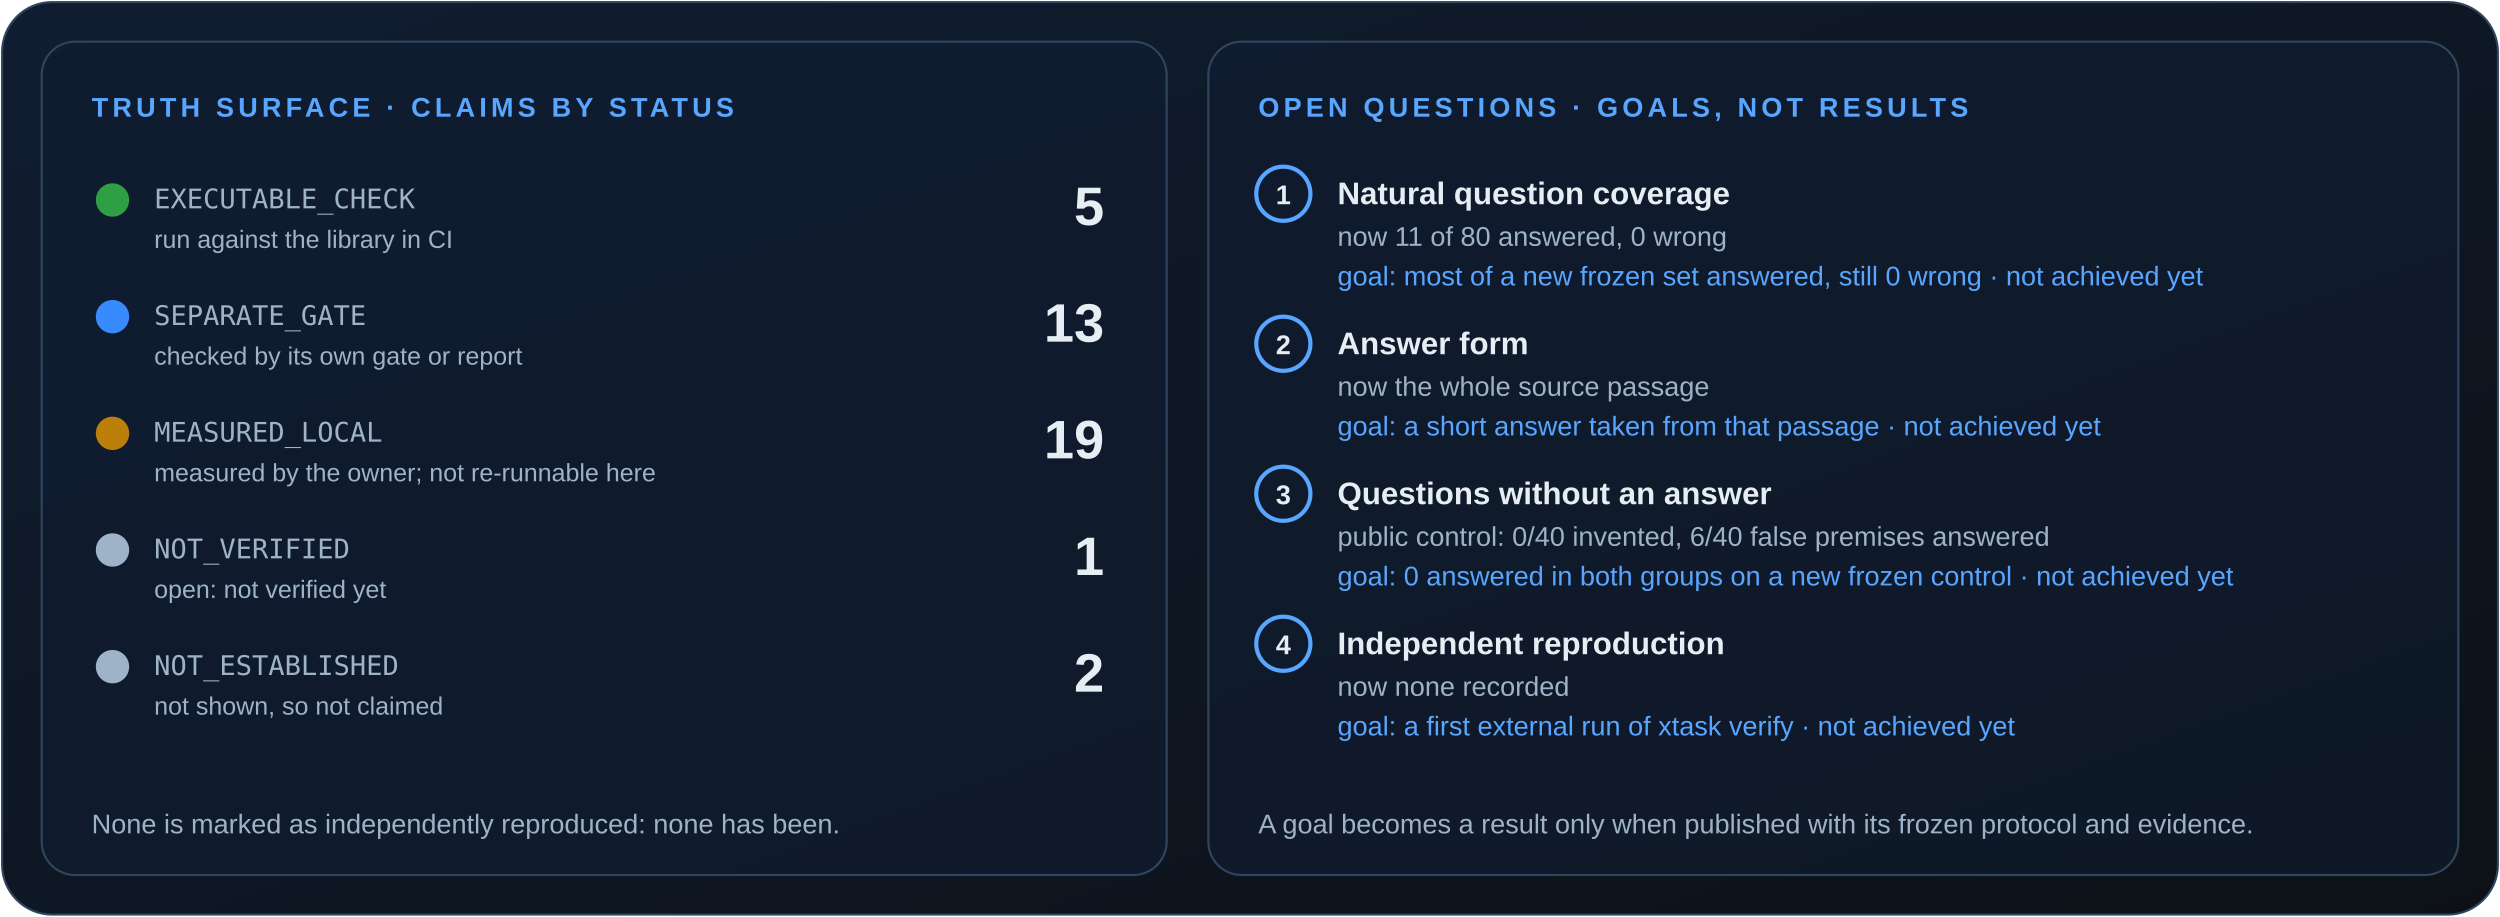
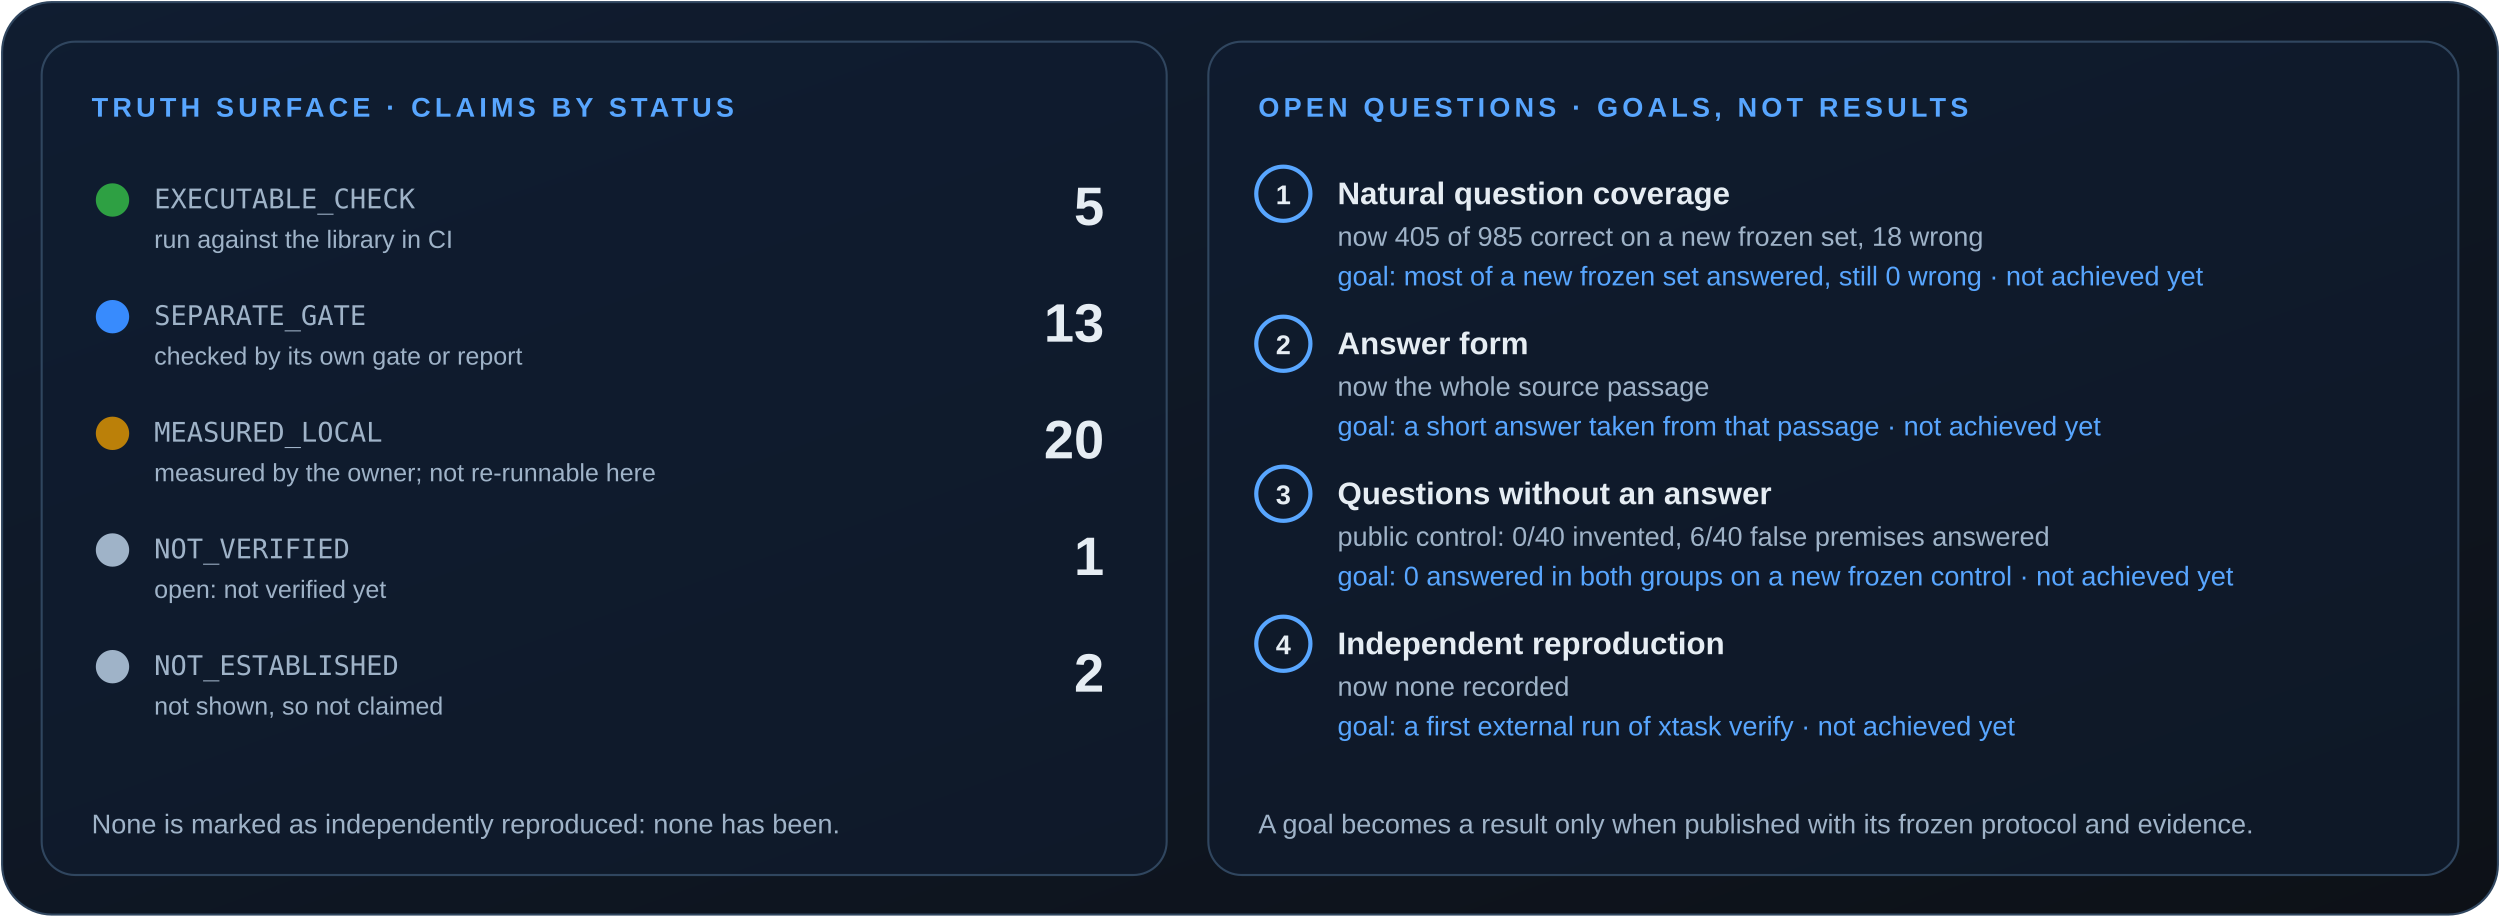
<svg xmlns="http://www.w3.org/2000/svg" width="1200" height="440" viewBox="0 0 1200 440" role="img" aria-labelledby="t d">
  <style>
text{font-family:Arial,Helvetica,sans-serif;fill:#e6edf3}
.mono{font-family:ui-monospace,Consolas,"DejaVu Sans Mono",monospace;fill:#9fb3c8}
.kick{font-size:13px;font-weight:700;letter-spacing:2px;fill:#58a6ff}
.mut{fill:#9fb3c8}.b{font-weight:700}
</style>
  <defs>
    <linearGradient id="bg" x2="1" y2="1">
      <stop stop-color="#101d31" />
      <stop offset="1" stop-color="#0d1117" />
    </linearGradient>
    <clipPath id="card">
      <rect x="1" y="1" width="1198" height="438" rx="24" />
    </clipPath>
  </defs>
  <rect x="1" y="1" width="1198" height="438" rx="24" fill="url(#bg)" stroke="#30465f" />
  <rect x="20" y="20" width="540" height="400" rx="16" fill="#101d31" fill-opacity=".6" stroke="#30465f" />
  <rect x="580" y="20" width="600" height="400" rx="16" fill="#101d31" fill-opacity=".6" stroke="#30465f" />
  <text class="kick" x="44" y="56">TRUTH SURFACE · CLAIMS BY STATUS</text>
  <circle cx="54" cy="96" r="8" fill="#2ea043" />
  <text x="74" y="100" font-size="13" class="mono">EXECUTABLE_CHECK</text>
  <text x="74" y="119" font-size="12" class="mut">run against the library in CI</text>
  <text x="530" y="108" font-size="26" class="b" text-anchor="end">5</text>
  <circle cx="54" cy="152" r="8" fill="#388bfd" />
  <text x="74" y="156" font-size="13" class="mono">SEPARATE_GATE</text>
  <text x="74" y="175" font-size="12" class="mut">checked by its own gate or report</text>
  <text x="530" y="164" font-size="26" class="b" text-anchor="end">13</text>
  <circle cx="54" cy="208" r="8" fill="#bb8009" />
  <text x="74" y="212" font-size="13" class="mono">MEASURED_LOCAL</text>
  <text x="74" y="231" font-size="12" class="mut">measured by the owner; not re-runnable here</text>
-   <text x="530" y="220" font-size="26" class="b" text-anchor="end">19</text>
+   <text x="530" y="220" font-size="26" class="b" text-anchor="end">20</text>
  <circle cx="54" cy="264" r="8" fill="#9fb3c8" />
  <text x="74" y="268" font-size="13" class="mono">NOT_VERIFIED</text>
  <text x="74" y="287" font-size="12" class="mut">open: not verified yet</text>
  <text x="530" y="276" font-size="26" class="b" text-anchor="end">1</text>
  <circle cx="54" cy="320" r="8" fill="#9fb3c8" />
  <text x="74" y="324" font-size="13" class="mono">NOT_ESTABLISHED</text>
  <text x="74" y="343" font-size="12" class="mut">not shown, so not claimed</text>
  <text x="530" y="332" font-size="26" class="b" text-anchor="end">2</text>
  <text x="44" y="400" font-size="13" class="mut">None is marked as independently reproduced: none has been.</text>
  <text class="kick" x="604" y="56">OPEN QUESTIONS · GOALS, NOT RESULTS</text>
  <circle cx="616" cy="93" r="13" fill="none" stroke="#58a6ff" stroke-width="2" />
  <text x="616" y="98" font-size="13" class="b" text-anchor="middle">1</text>
  <text x="642" y="98" font-size="15" class="b">Natural question coverage</text>
-   <text x="642" y="118" font-size="13" class="mut">now 11 of 80 answered, 0 wrong</text>
+   <text x="642" y="118" font-size="13" class="mut">now 405 of 985 correct on a new frozen set, 18 wrong</text>
  <text x="642" y="137" font-size="13" style="fill:#58a6ff">goal: most of a new frozen set answered, still 0 wrong · not achieved yet</text>
  <circle cx="616" cy="165" r="13" fill="none" stroke="#58a6ff" stroke-width="2" />
  <text x="616" y="170" font-size="13" class="b" text-anchor="middle">2</text>
  <text x="642" y="170" font-size="15" class="b">Answer form</text>
  <text x="642" y="190" font-size="13" class="mut">now the whole source passage</text>
  <text x="642" y="209" font-size="13" style="fill:#58a6ff">goal: a short answer taken from that passage · not achieved yet</text>
  <circle cx="616" cy="237" r="13" fill="none" stroke="#58a6ff" stroke-width="2" />
  <text x="616" y="242" font-size="13" class="b" text-anchor="middle">3</text>
  <text x="642" y="242" font-size="15" class="b">Questions without an answer</text>
  <text x="642" y="262" font-size="13" class="mut">public control: 0/40 invented, 6/40 false premises answered</text>
  <text x="642" y="281" font-size="13" style="fill:#58a6ff">goal: 0 answered in both groups on a new frozen control · not achieved yet</text>
  <circle cx="616" cy="309" r="13" fill="none" stroke="#58a6ff" stroke-width="2" />
  <text x="616" y="314" font-size="13" class="b" text-anchor="middle">4</text>
  <text x="642" y="314" font-size="15" class="b">Independent reproduction</text>
  <text x="642" y="334" font-size="13" class="mut">now none recorded</text>
  <text x="642" y="353" font-size="13" style="fill:#58a6ff">goal: a first external run of xtask verify · not achieved yet</text>
  <text x="604" y="400" font-size="13" class="mut">A goal becomes a result only when published with its frozen protocol and evidence.</text>
</svg>
